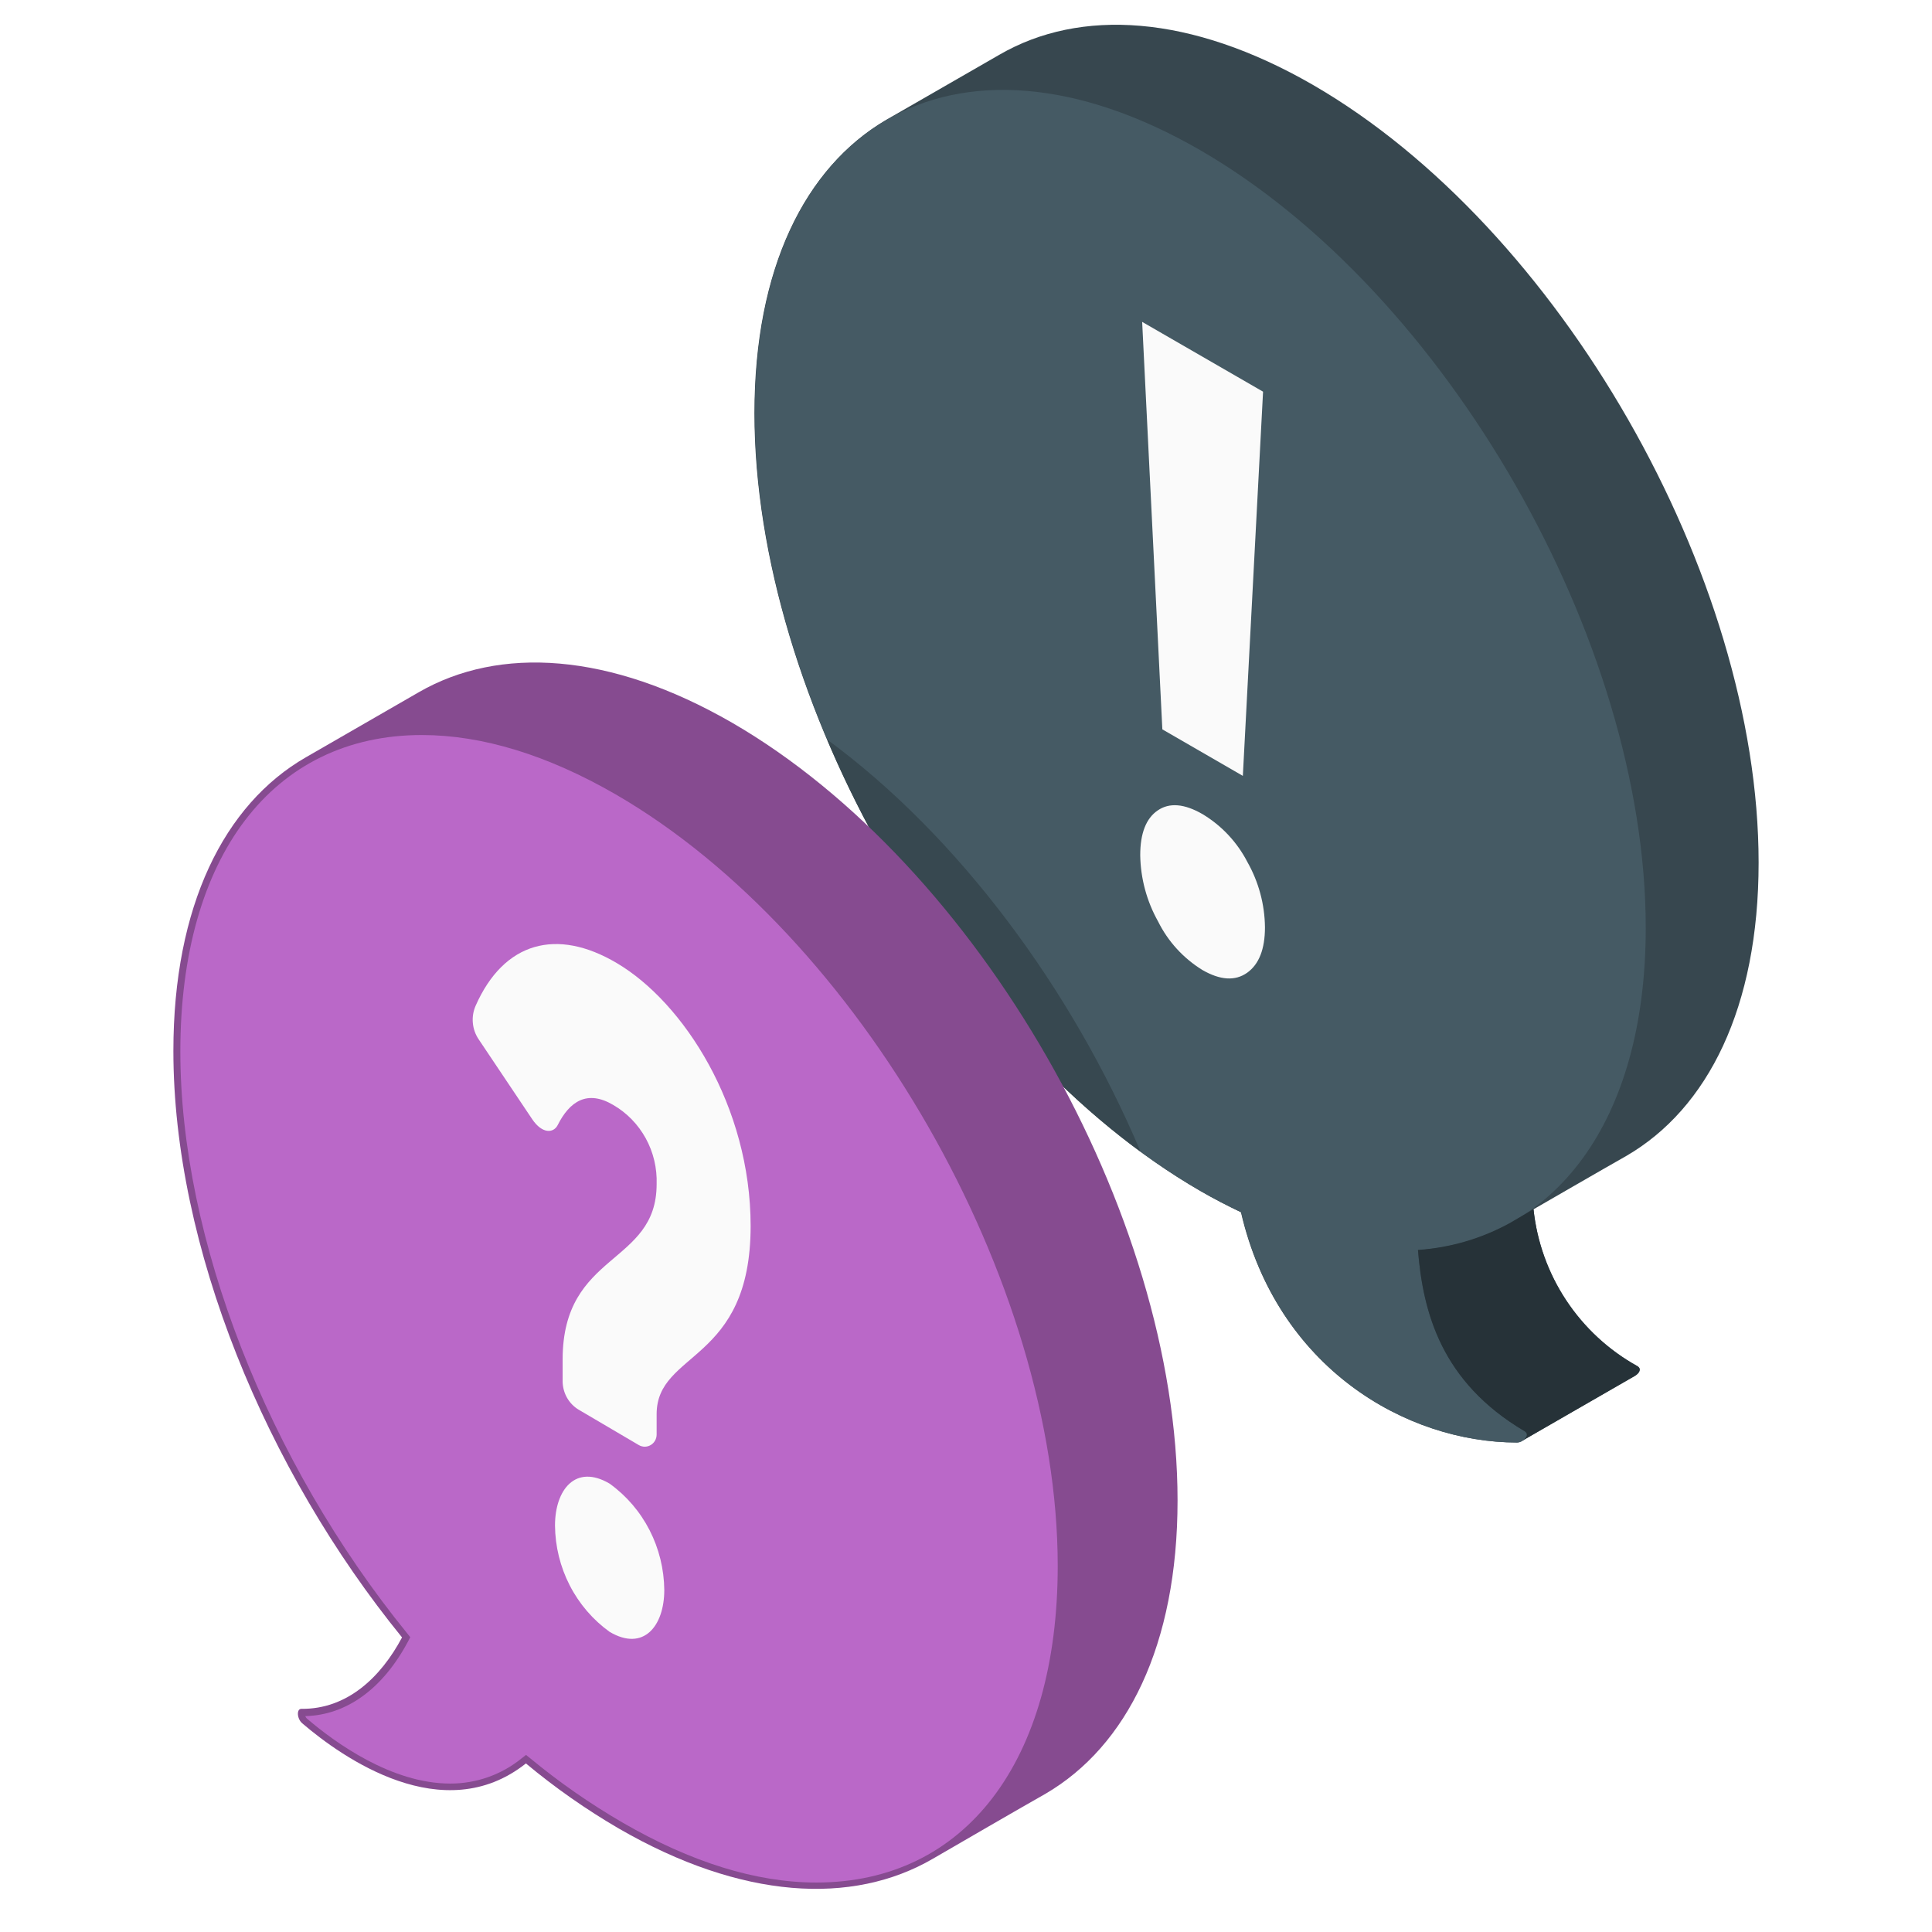
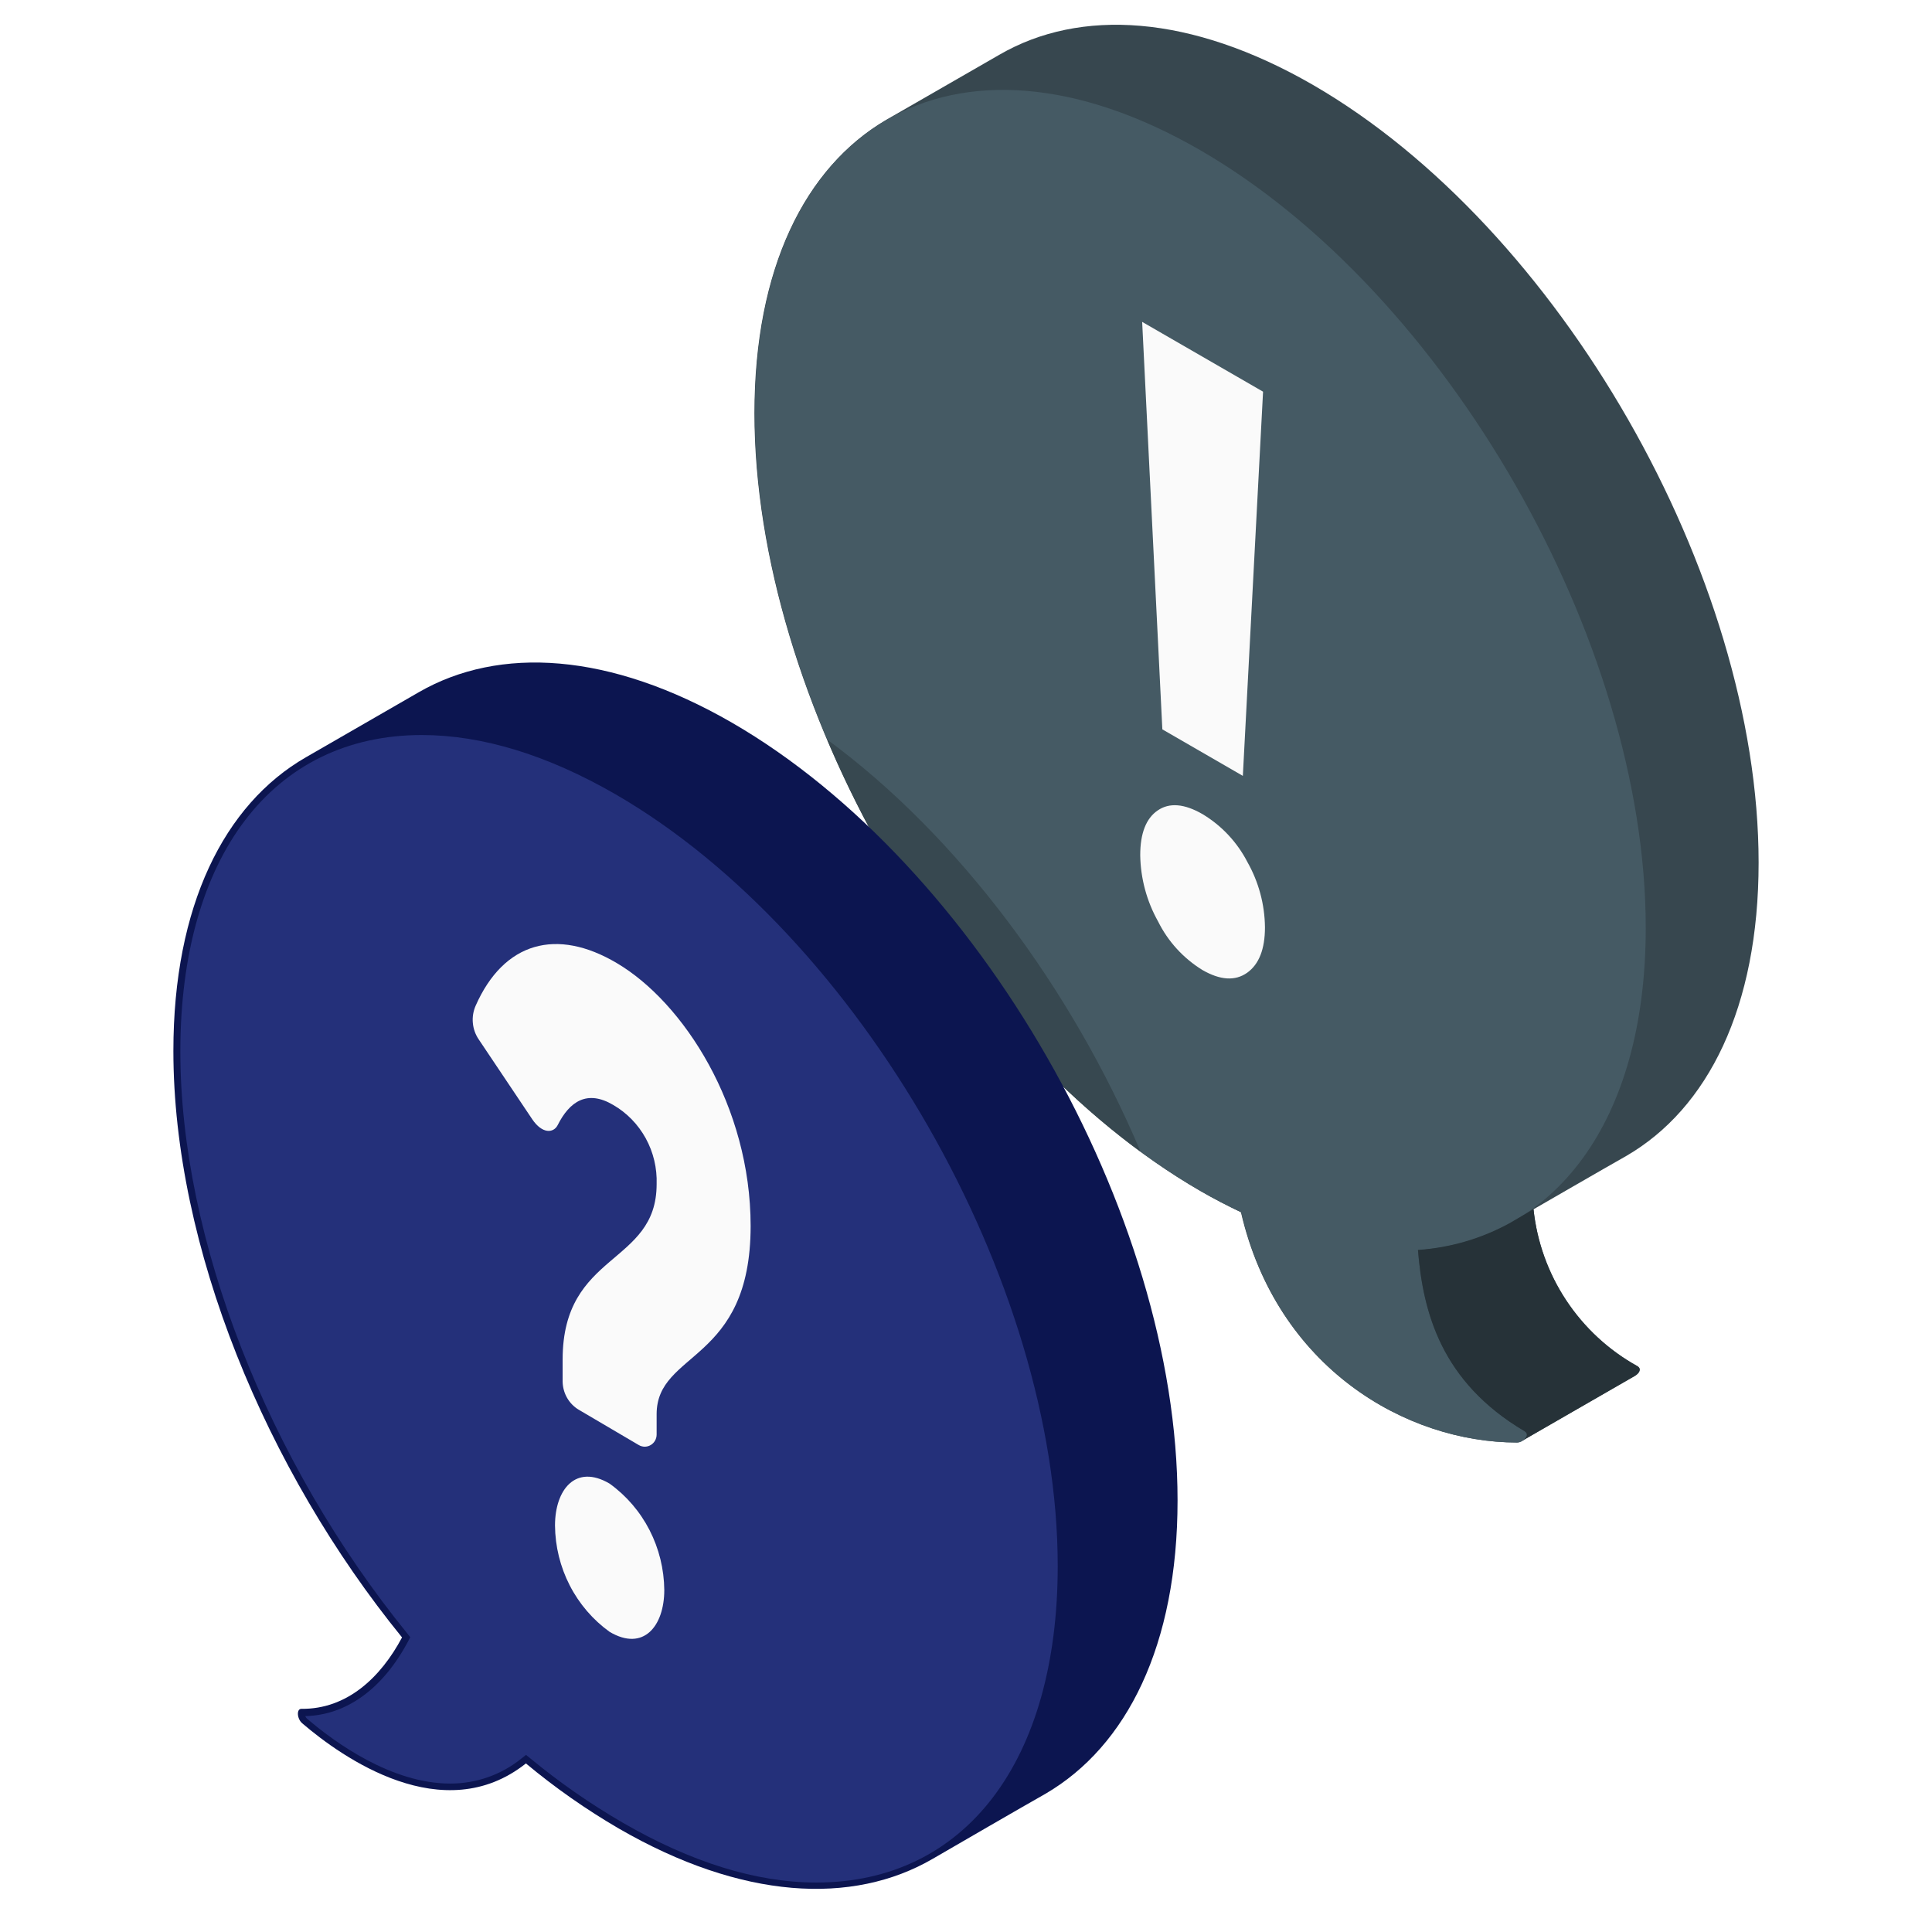
<svg xmlns="http://www.w3.org/2000/svg" width="78" height="78" viewBox="0 0 78 78" fill="none">
  <path d="M40.355 2.206C43.605 0.325 48.071 0.579 53.008 3.428C62.934 9.167 71 23.223 71 34.828C71 40.667 68.954 44.754 65.662 46.666C64.898 47.097 61.911 48.823 61.911 48.823C62.051 50.137 62.505 51.397 63.234 52.498C63.964 53.599 64.947 54.509 66.102 55.15C66.292 55.258 66.175 55.443 66.007 55.538L61.445 58.175C61.384 58.212 61.314 58.233 61.242 58.236C56.75 58.236 51.55 55.215 50.1 48.94C49.556 48.681 49.008 48.4 48.451 48.077C38.525 42.341 30.459 28.281 30.459 16.681C30.459 10.838 32.501 6.755 35.794 4.83L40.355 2.206Z" fill="#37474F" />
-   <path d="M48.451 6.06C58.377 11.796 66.443 25.856 66.443 37.456C66.443 45.332 62.736 50.045 57.246 50.476C57.453 52.979 58.183 55.793 61.562 57.782C61.829 57.942 61.48 58.24 61.255 58.24C56.763 58.24 51.562 55.219 50.112 48.944C49.569 48.685 49.021 48.405 48.464 48.081C38.538 42.346 30.472 28.285 30.472 16.685C30.472 5.085 38.517 0.325 48.451 6.06Z" fill="#455A64" />
-   <path d="M61.55 57.782C61.714 57.886 61.64 58.037 61.502 58.141L66.007 55.551C66.176 55.448 66.292 55.271 66.103 55.158C64.945 54.516 63.96 53.604 63.231 52.499C62.501 51.395 62.049 50.131 61.912 48.815L61.416 49.108L60.958 49.376C59.815 50.004 58.548 50.375 57.247 50.463C57.45 52.979 58.183 55.793 61.55 57.782Z" fill="#263238" />
+   <path d="M48.451 6.06C58.377 11.796 66.443 25.856 66.443 37.456C66.443 45.332 62.736 50.045 57.246 50.476C57.453 52.979 58.183 55.793 61.562 57.782C61.83 57.942 61.48 58.24 61.255 58.24C56.763 58.24 51.563 55.219 50.113 48.944C49.569 48.685 49.021 48.405 48.464 48.081C38.538 42.346 30.473 28.285 30.473 16.685C30.473 5.085 38.517 0.325 48.451 6.06Z" fill="#455A64" />
+   <path d="M61.549 57.782C61.713 57.886 61.64 58.037 61.502 58.141L66.007 55.551C66.176 55.448 66.292 55.271 66.102 55.158C64.945 54.516 63.96 53.604 63.231 52.499C62.501 51.395 62.049 50.131 61.912 48.815L61.416 49.108L60.958 49.376C59.815 50.004 58.548 50.375 57.247 50.463C57.45 52.979 58.183 55.793 61.549 57.782Z" fill="#263238" />
  <path d="M50.35 39.273C50.829 38.932 51.07 38.319 51.07 37.435C51.06 36.513 50.816 35.609 50.363 34.806C49.95 34.005 49.323 33.333 48.55 32.869C47.816 32.446 47.214 32.395 46.742 32.718C46.271 33.037 46.034 33.641 46.034 34.526C46.048 35.464 46.296 36.383 46.755 37.202C47.157 38.012 47.779 38.692 48.55 39.165C49.266 39.575 49.866 39.614 50.35 39.273ZM50.993 15.813L46.112 12.995L46.927 29.446L50.177 31.324L50.993 15.813Z" fill="#FAFAFA" />
  <path opacity="0.2" d="M46.052 46.506C40.752 42.622 36.182 36.464 33.386 29.852C38.685 33.74 43.255 39.895 46.052 46.506Z" fill="black" />
-   <path d="M12.166 68.99C14.004 69.012 15.372 67.726 16.231 66.107C10.724 59.336 7 50.317 7 42.428C7 36.58 9.05 32.472 12.351 30.573L16.904 27.949C20.154 26.072 24.616 26.331 29.549 29.174C39.475 34.914 47.541 48.97 47.541 60.575C47.541 66.414 45.499 70.501 42.207 72.421C41.438 72.853 38.413 74.605 37.667 75.04C34.413 76.935 29.937 76.685 24.992 73.828C23.667 73.057 22.41 72.176 21.233 71.195C17.893 73.841 13.819 70.958 12.205 69.577C11.989 69.396 11.963 68.99 12.166 68.99Z" fill="#864B90" />
-   <path d="M32.954 76.003C38.97 76.003 42.703 71.105 42.703 63.224C42.703 51.728 34.693 37.763 24.854 32.07C22.101 30.482 19.468 29.675 17.03 29.675C11.018 29.675 7.281 34.569 7.281 42.454C7.281 49.993 10.794 58.999 16.447 65.952L16.564 66.099L16.477 66.263C15.463 68.174 13.992 69.245 12.326 69.284C12.338 69.32 12.358 69.353 12.386 69.379C13.534 70.362 15.813 72.007 18.173 72.007C19.225 72.011 20.245 71.651 21.061 70.988L21.237 70.85L21.414 70.993C22.581 71.957 23.825 72.823 25.134 73.582C27.883 75.174 30.516 76.003 32.954 76.003Z" fill="#BA68C8" />
+   <path d="M12.166 68.99C14.004 69.012 15.372 67.726 16.231 66.107C10.724 59.336 7 50.317 7 42.428C7 36.58 9.05 32.472 12.351 30.573L16.904 27.949C20.154 26.072 24.616 26.331 29.549 29.175C39.475 34.914 47.541 48.97 47.541 60.575C47.541 66.414 45.499 70.501 42.206 72.421C41.438 72.853 38.413 74.605 37.666 75.04C34.413 76.935 29.937 76.685 24.992 73.828C23.667 73.057 22.41 72.176 21.233 71.195C17.892 73.841 13.819 70.958 12.205 69.577C11.989 69.396 11.963 68.99 12.166 68.99Z" fill="#0C1550" />
+   <path d="M32.954 76.003C38.97 76.003 42.703 71.105 42.703 63.224C42.703 51.728 34.693 37.763 24.854 32.07C22.101 30.482 19.468 29.675 17.03 29.675C11.018 29.675 7.281 34.569 7.281 42.454C7.281 49.993 10.794 58.999 16.447 65.952L16.564 66.099L16.477 66.263C15.463 68.174 13.992 69.245 12.326 69.284C12.338 69.32 12.358 69.353 12.386 69.379C13.534 70.362 15.813 72.007 18.173 72.007C19.225 72.011 20.245 71.651 21.061 70.988L21.237 70.85L21.414 70.993C22.581 71.957 23.825 72.823 25.134 73.582C27.883 75.174 30.516 76.003 32.954 76.003Z" fill="#24307A" />
  <path d="M24.613 59.899C23.239 59.088 22.407 60.141 22.407 61.588C22.414 62.431 22.618 63.261 23.002 64.007C23.385 64.754 23.938 65.397 24.613 65.883C25.986 66.694 26.819 65.641 26.819 64.194C26.811 63.351 26.607 62.522 26.224 61.775C25.84 61.028 25.288 60.385 24.613 59.899ZM24.894 38.878C22.484 37.453 20.344 38.017 19.202 40.606C19.107 40.823 19.068 41.061 19.09 41.298C19.111 41.535 19.191 41.761 19.323 41.957L21.485 45.183C21.894 45.791 22.346 45.746 22.511 45.431C22.997 44.462 23.708 43.989 24.756 44.609C25.307 44.927 25.761 45.394 26.071 45.958C26.38 46.521 26.532 47.161 26.51 47.806C26.51 51.089 22.715 50.526 22.715 54.889V55.789C22.721 56.018 22.783 56.242 22.897 56.439C23.011 56.636 23.173 56.8 23.366 56.915L25.788 58.34C25.86 58.383 25.943 58.406 26.028 58.407C26.112 58.407 26.195 58.385 26.268 58.342C26.342 58.299 26.403 58.237 26.445 58.163C26.488 58.088 26.51 58.004 26.51 57.917V57.095C26.51 54.528 30.305 55.046 30.305 49.495C30.305 44.676 27.602 40.471 24.894 38.878Z" fill="#FAFAFA" />
</svg>
